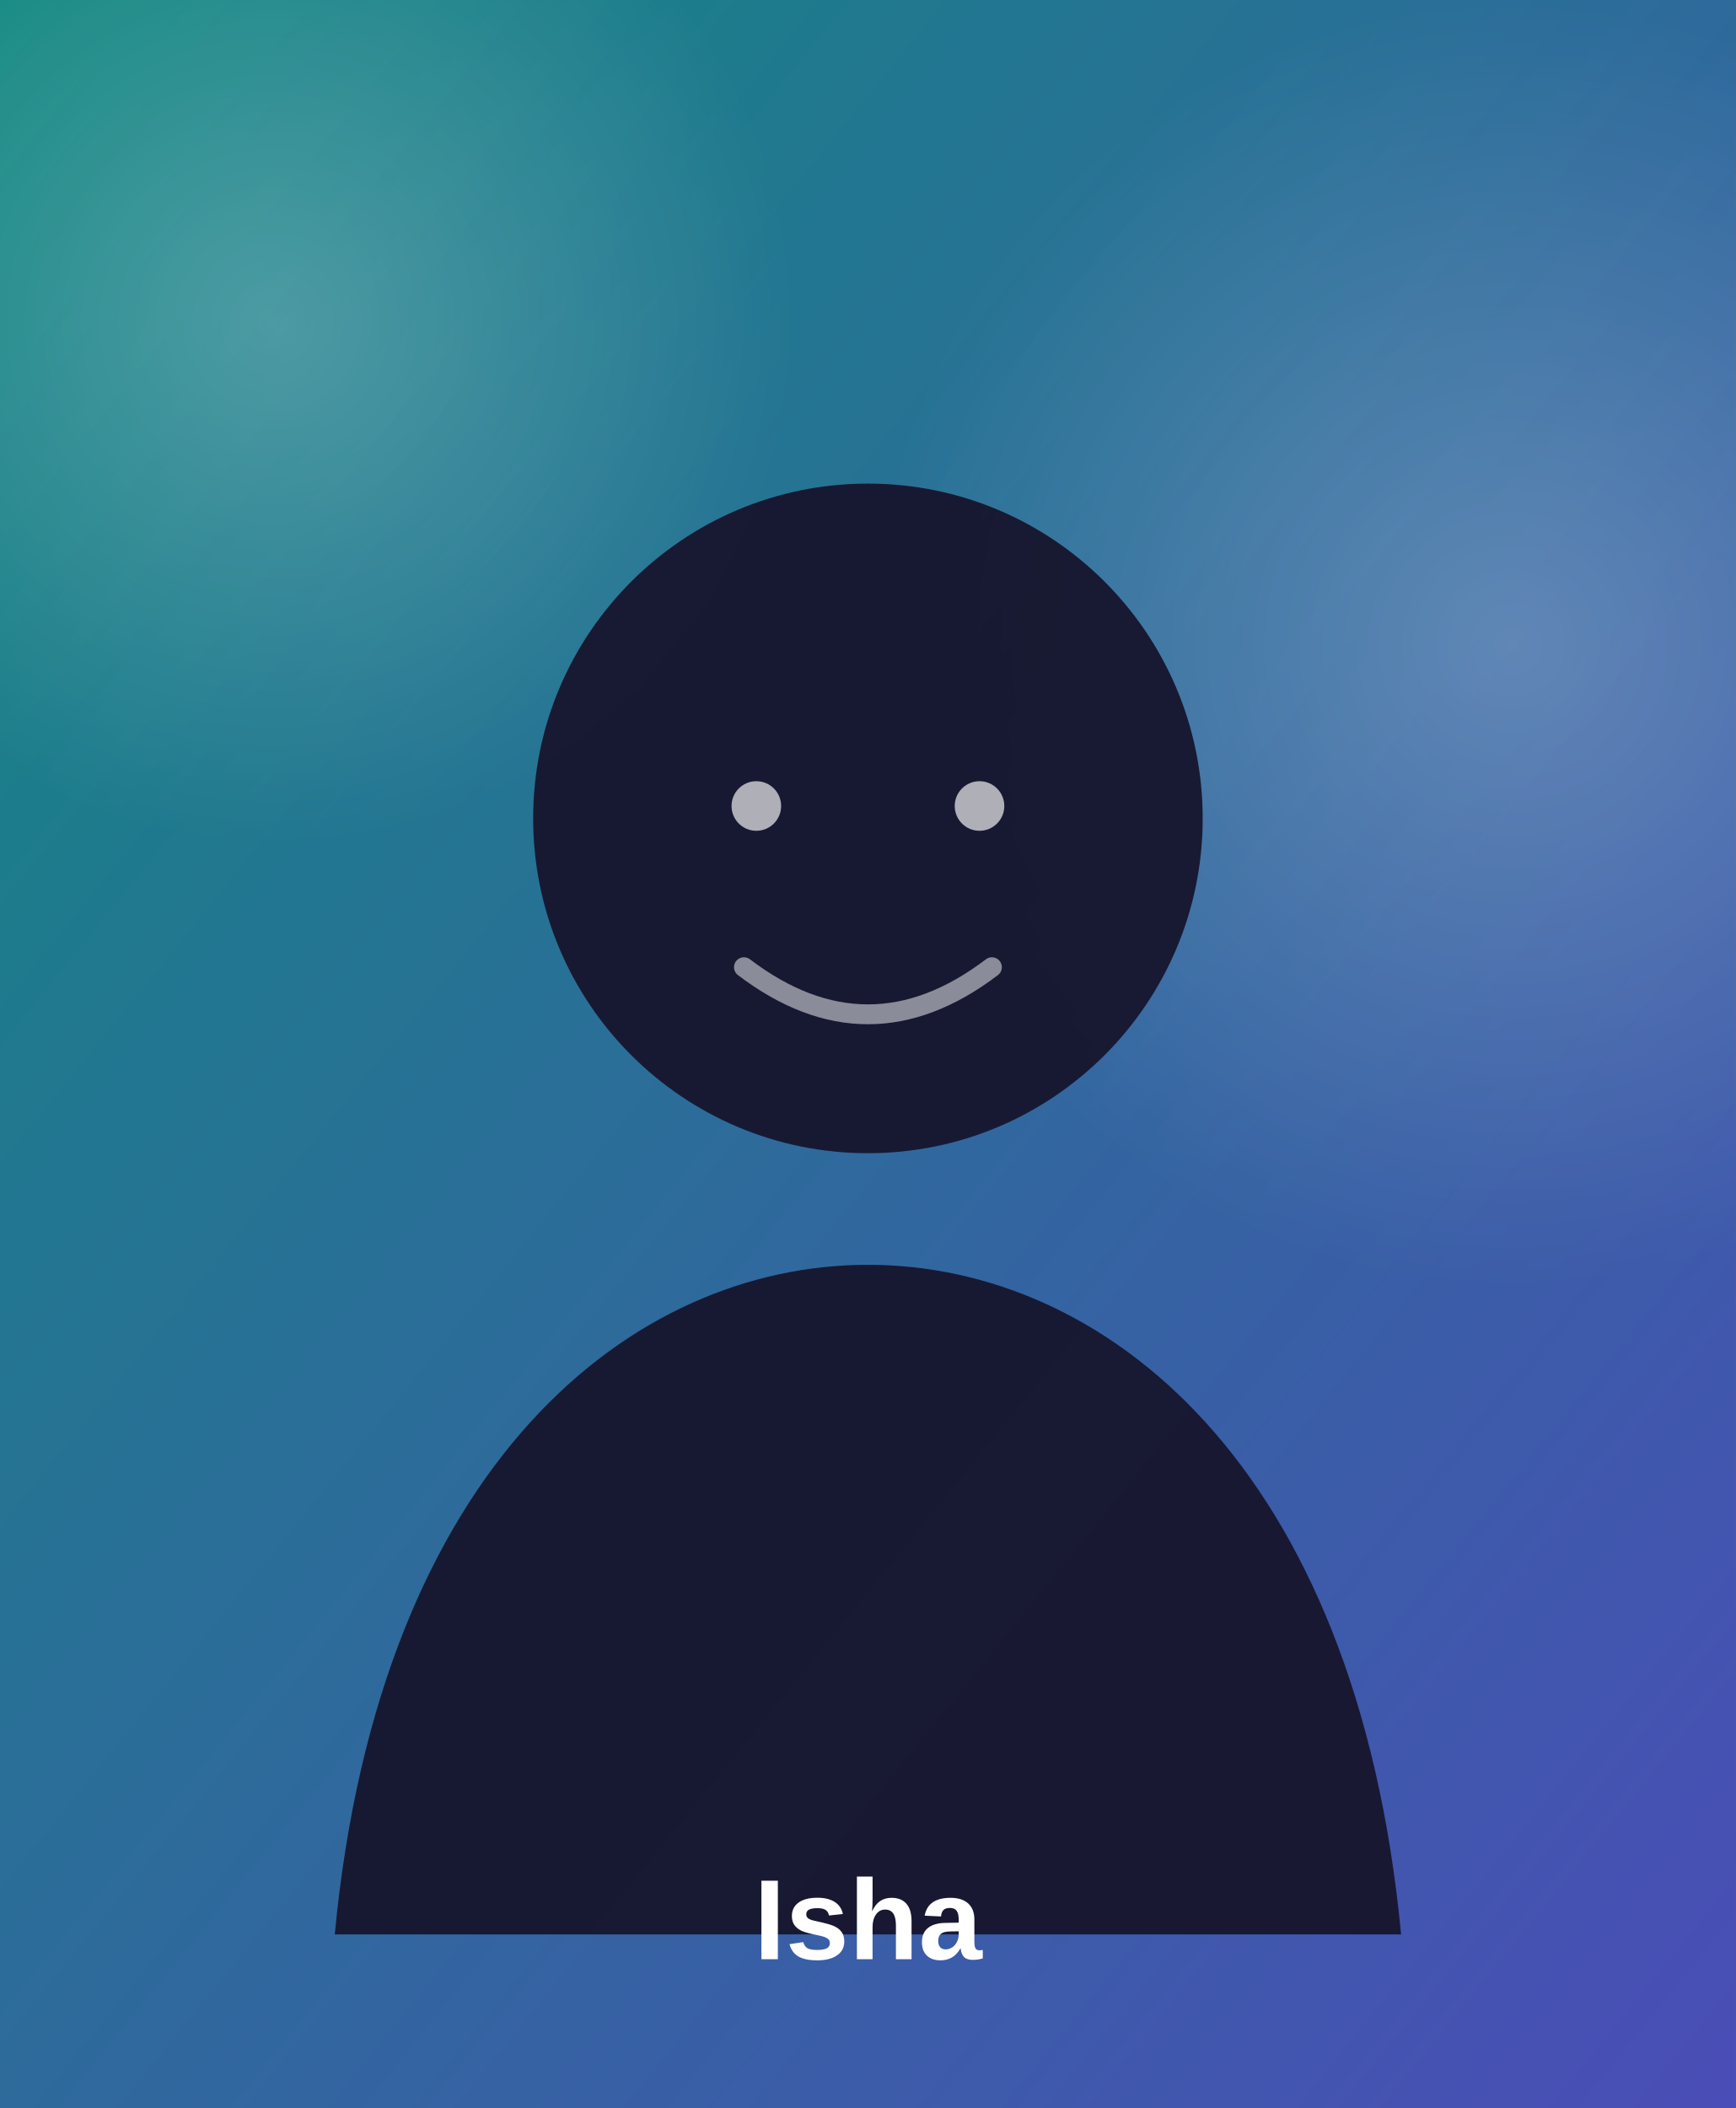
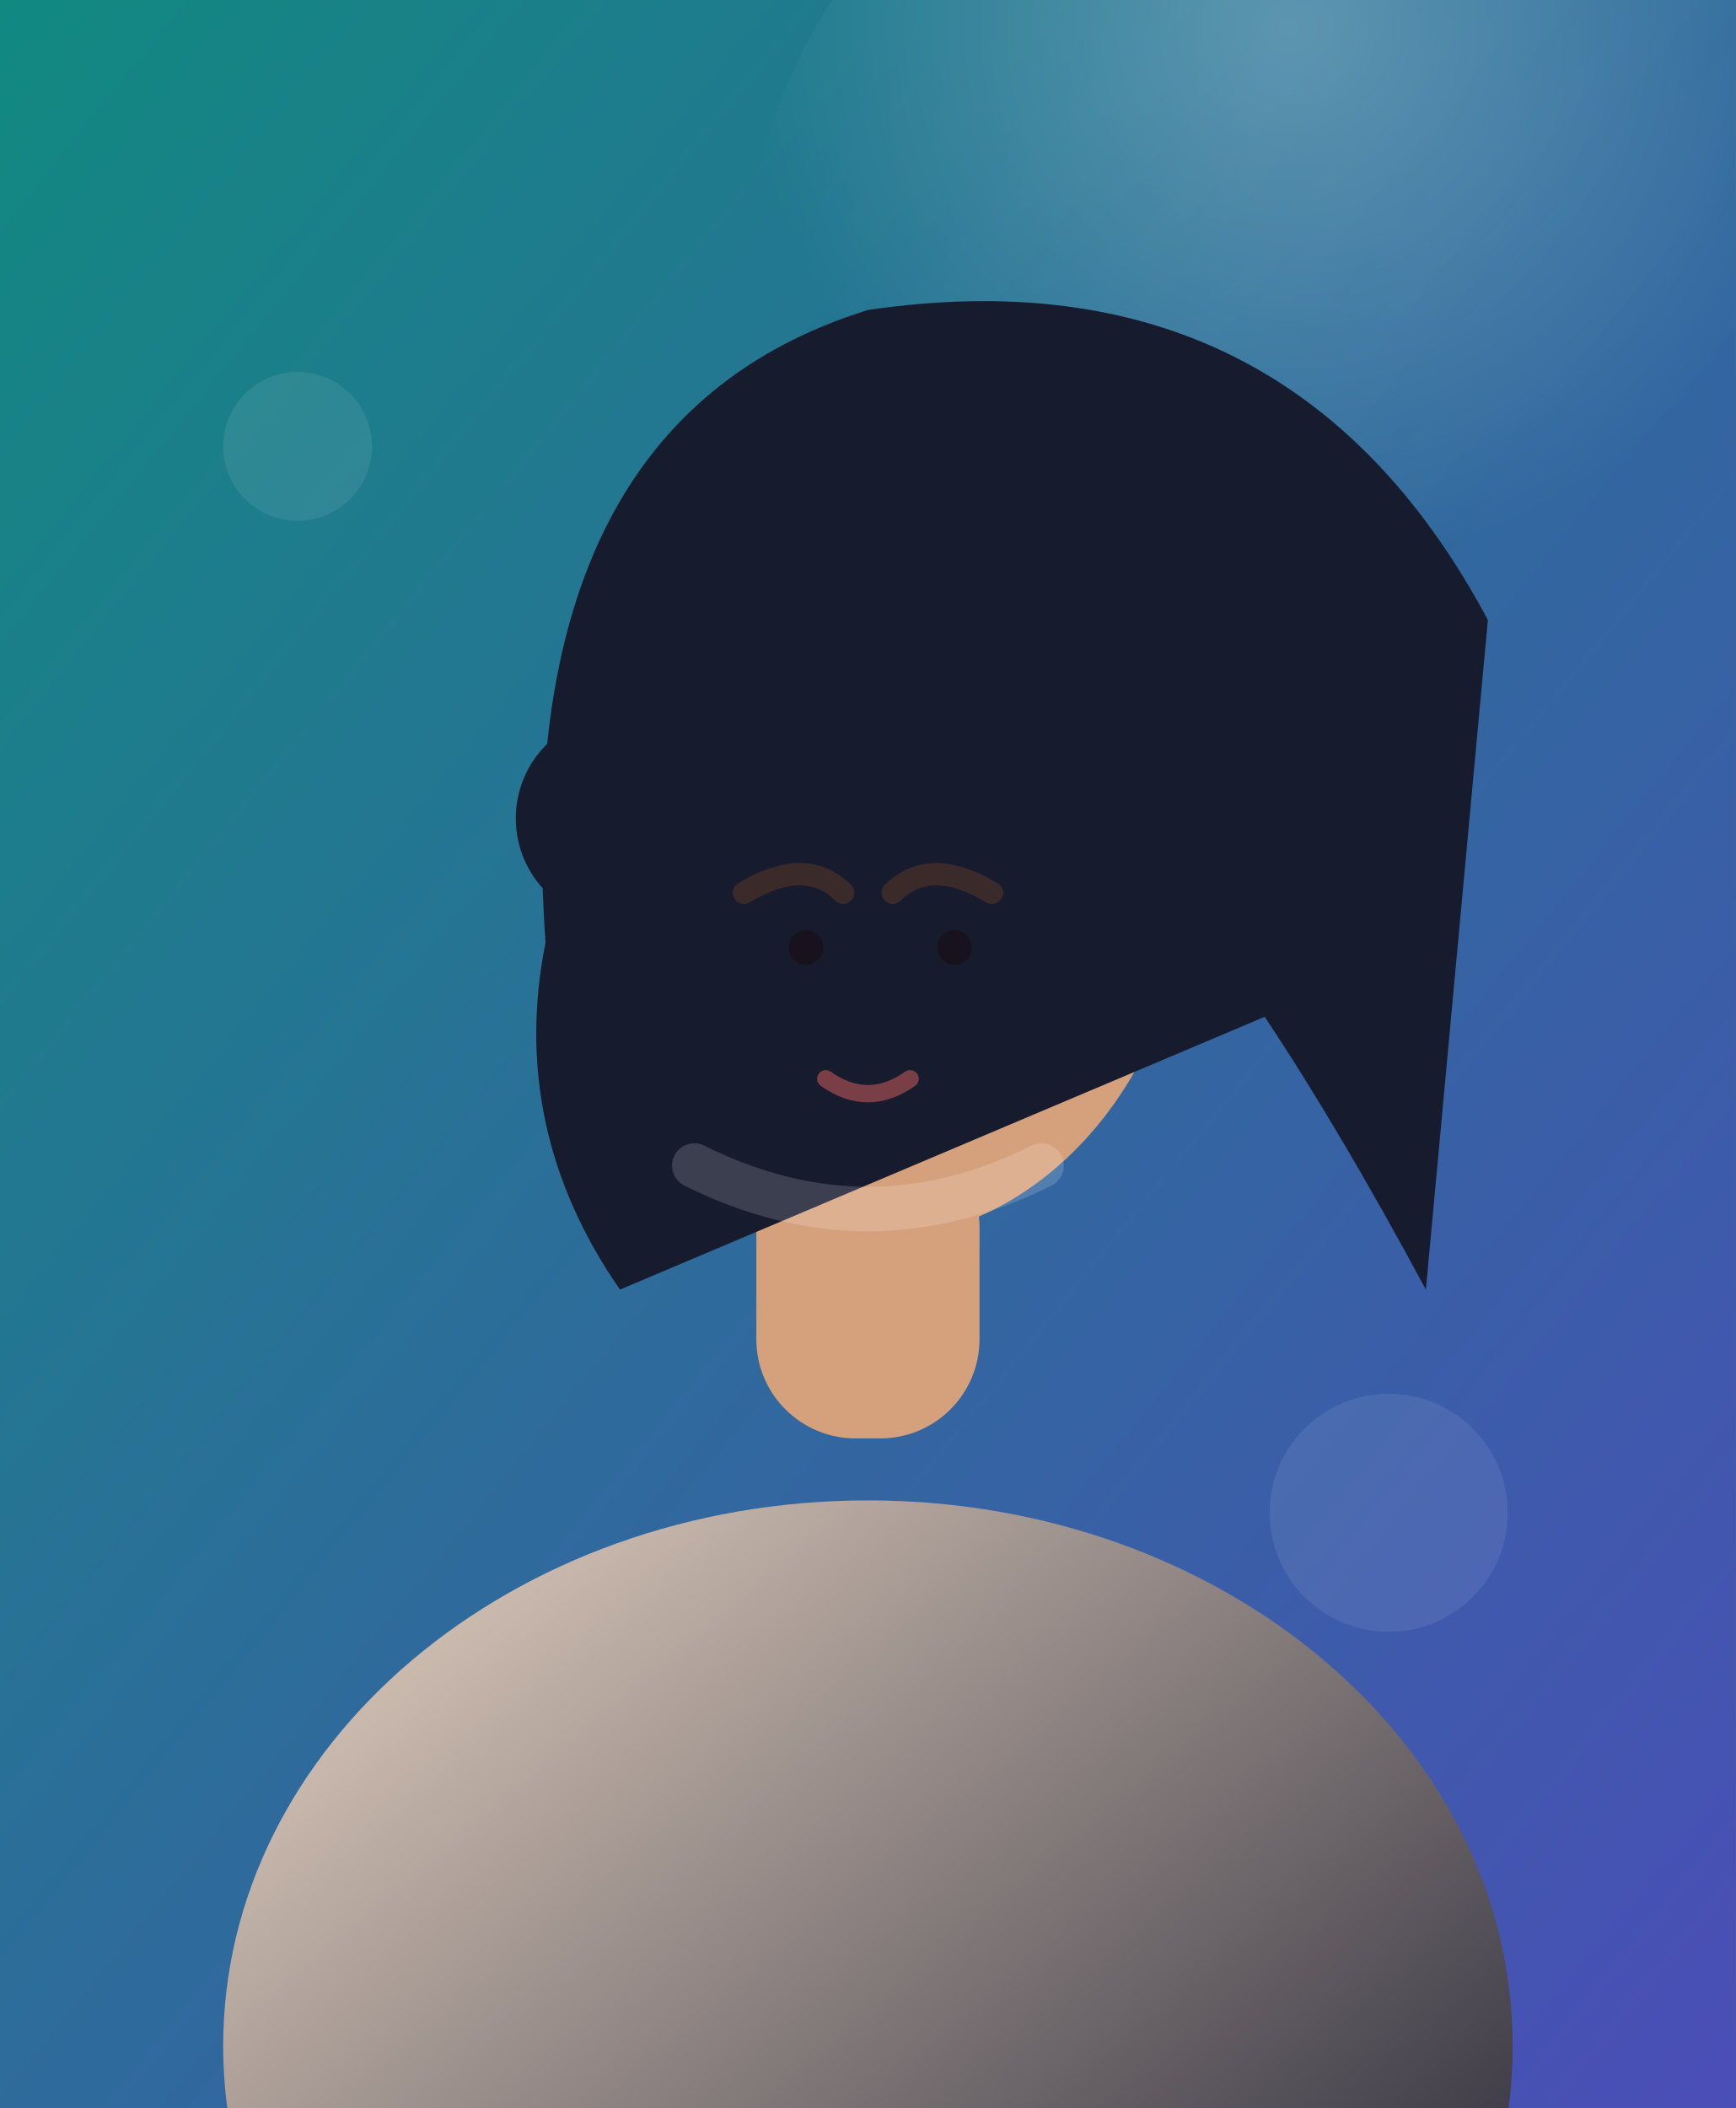
<svg xmlns="http://www.w3.org/2000/svg" viewBox="0 0 700 850">
  <defs>
-     <linearGradient id="g" x1="0" y1="0" x2="1" y2="1">
+     <linearGradient id="bg" x1="0" y1="0" x2="1" y2="1">
      <stop stop-color="#14b8a6" />
      <stop offset="1" stop-color="#6366f1" />
    </linearGradient>
-     <radialGradient id="b">
-       <stop stop-color="#fff" stop-opacity=".22" />
+     <radialGradient id="light" cx="50%" cy="25%">
+       <stop stop-color="#fff" stop-opacity=".25" />
      <stop offset="1" stop-color="#fff" stop-opacity="0" />
    </radialGradient>
+     <linearGradient id="shirt" x1="0" y1="0" x2="1" y2="1">
+       <stop stop-color="#ead6c5" />
+       <stop offset="1" stop-color="#101326" />
+     </linearGradient>
  </defs>
-   <rect width="700" height="850" fill="#090b20" />
-   <rect width="700" height="850" fill="url(#g)" opacity=".72" />
-   <circle cx="110" cy="130" r="210" fill="url(#b)" />
-   <circle cx="610" cy="260" r="260" fill="url(#b)" />
-   <circle cx="350" cy="330" r="135" fill="#16152d" opacity=".95" />
-   <path d="M135 780c18-190 120-270 215-270s197 80 215 270" fill="#16152d" opacity=".95" />
-   <circle cx="305" cy="325" r="10" fill="#fff" opacity=".65" />
-   <circle cx="395" cy="325" r="10" fill="#fff" opacity=".65" />
-   <path d="M300 390q50 38 100 0" fill="none" stroke="#fff" stroke-width="8" stroke-linecap="round" opacity=".5" />
-   <text x="350" y="790" text-anchor="middle" fill="#fff" font-family="Arial,sans-serif" font-size="46" font-weight="700">Isha</text>
+   <rect width="700" height="850" fill="#0a0d20" />
+   <rect width="700" height="850" fill="url(#bg)" opacity=".72" />
+   <circle cx="520" cy="120" r="220" fill="url(#light)" />
+   <ellipse cx="350" cy="825" rx="260" ry="220" fill="url(#shirt)" />
+   <rect x="305" y="455" width="90" height="125" rx="40" fill="#d5a17c" />
+   <ellipse cx="350" cy="345" rx="130" ry="155" fill="#d5a17c" />
+   <path d="M220 380 Q205 170 350 125 Q520 100 600 250 L575 520 Q540 455 510 410 L250 520 Q205 455 220 380Z" fill="#171b2e" />
+   <g fill="#171b2e">
+     <circle cx="250" cy="330" r="42" />
+     <circle cx="285" cy="255" r="45" />
+     <circle cx="345" cy="205" r="48" />
+     <circle cx="410" cy="205" r="46" />
+     <circle cx="475" cy="245" r="46" />
+     <circle cx="525" cy="315" r="42" />
+   </g>
+   <path d="M300 360 Q325 345 340 360" fill="none" stroke="#3b2a2a" stroke-width="9" stroke-linecap="round" />
+   <path d="M360 360 Q375 345 400 360" fill="none" stroke="#3b2a2a" stroke-width="9" stroke-linecap="round" />
+   <circle cx="325" cy="382" r="7" fill="#17121d" />
+   <circle cx="385" cy="382" r="7" fill="#17121d" />
+   <path d="M333 435 Q350 447 367 435" fill="none" stroke="#7a3f46" stroke-width="7" stroke-linecap="round" />
+   <path d="M280 470 Q350 505 420 470" fill="none" stroke="#fff" stroke-opacity=".16" stroke-width="18" stroke-linecap="round" />
+   <circle cx="560" cy="610" r="48" fill="#fff" fill-opacity=".08" />
+   <circle cx="120" cy="180" r="30" fill="#fff" fill-opacity=".08" />
</svg>
